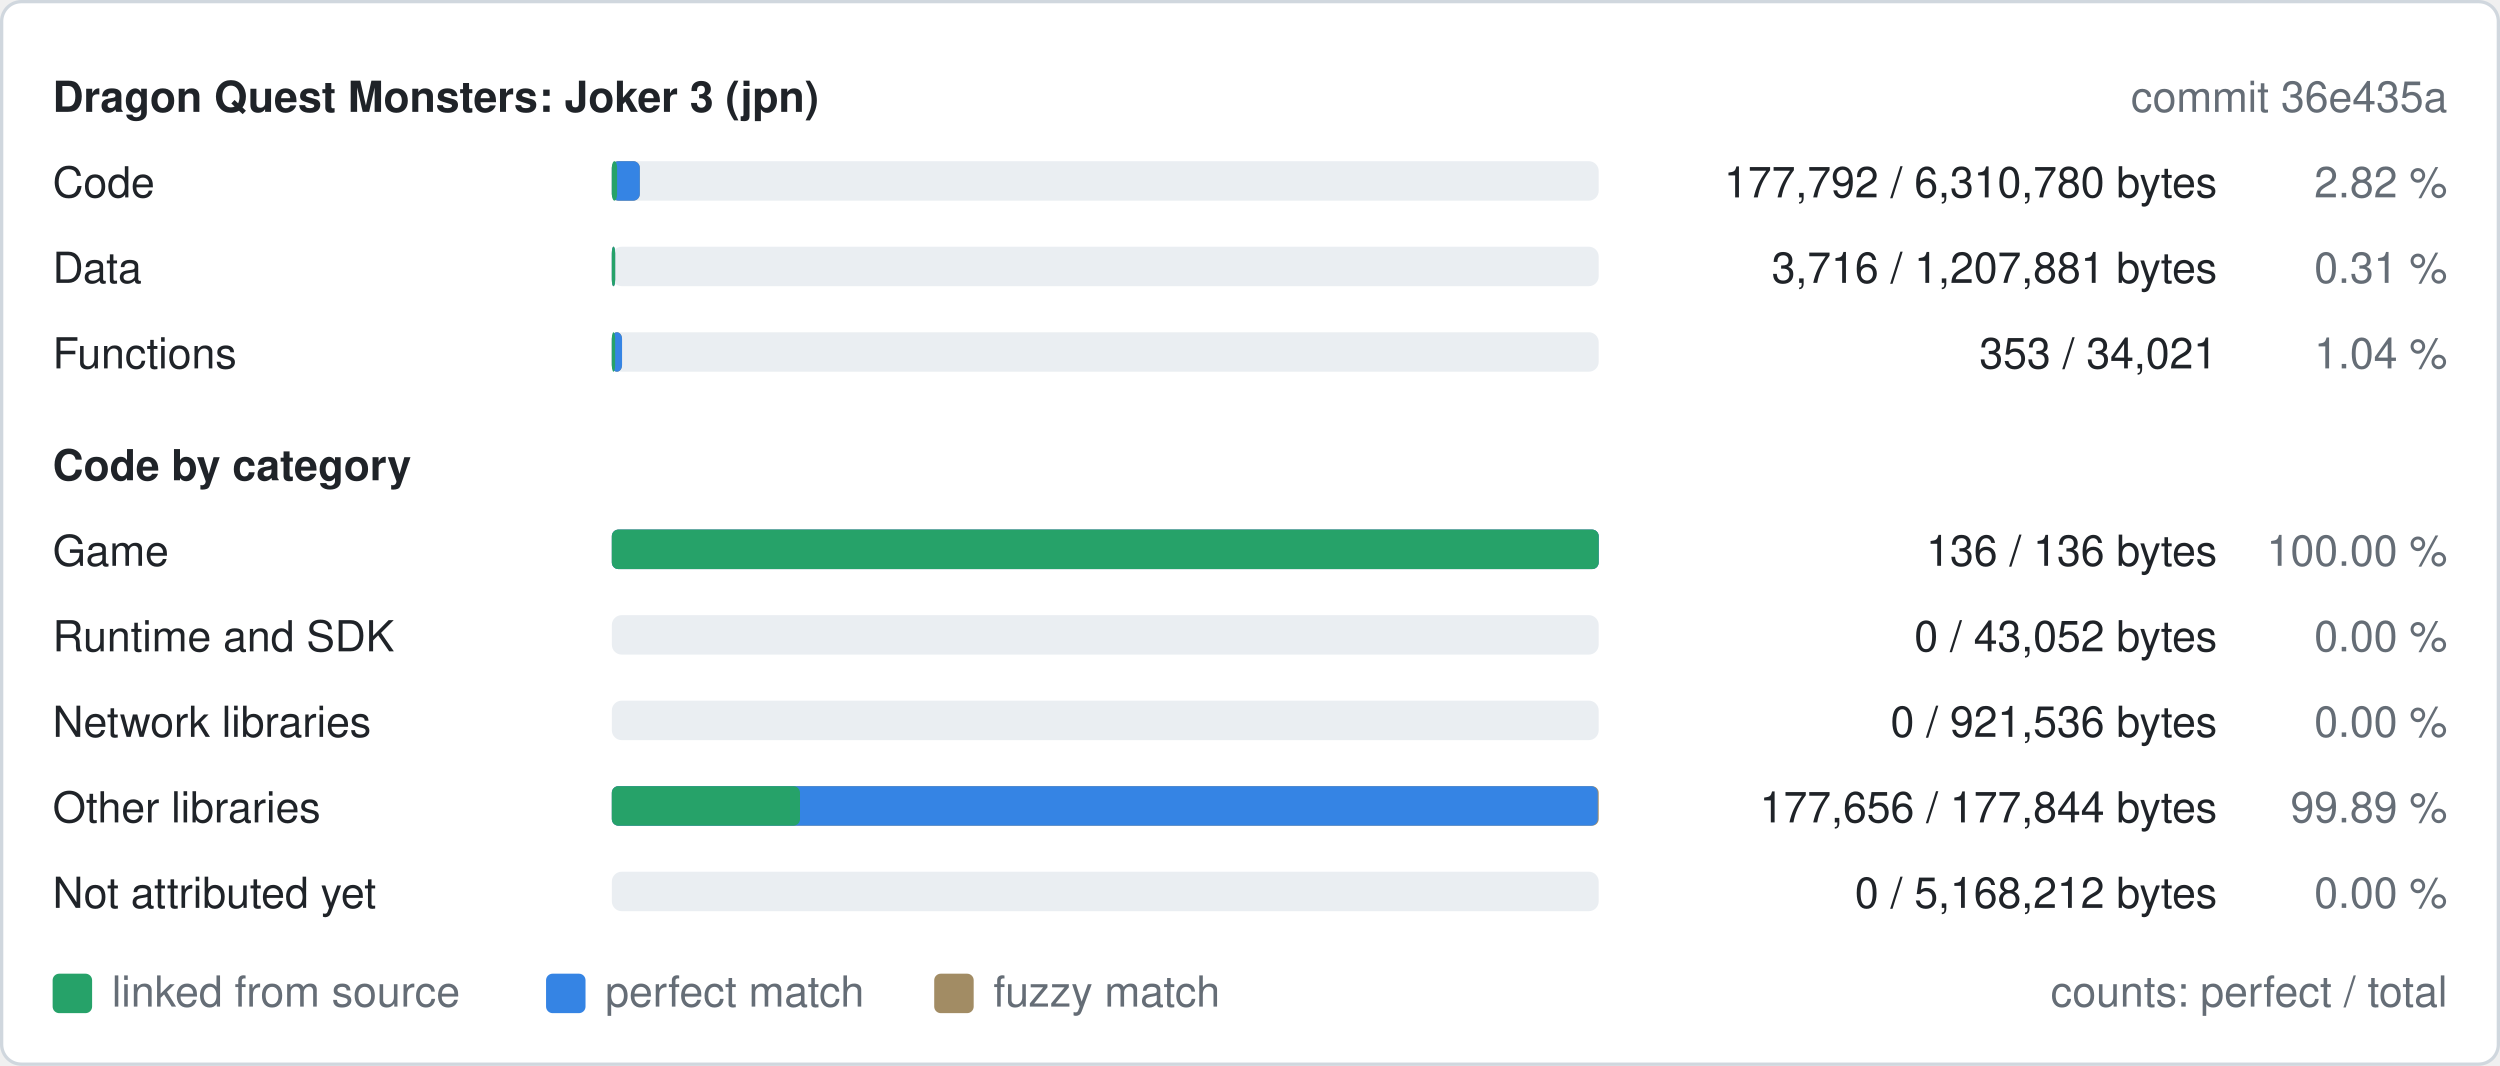
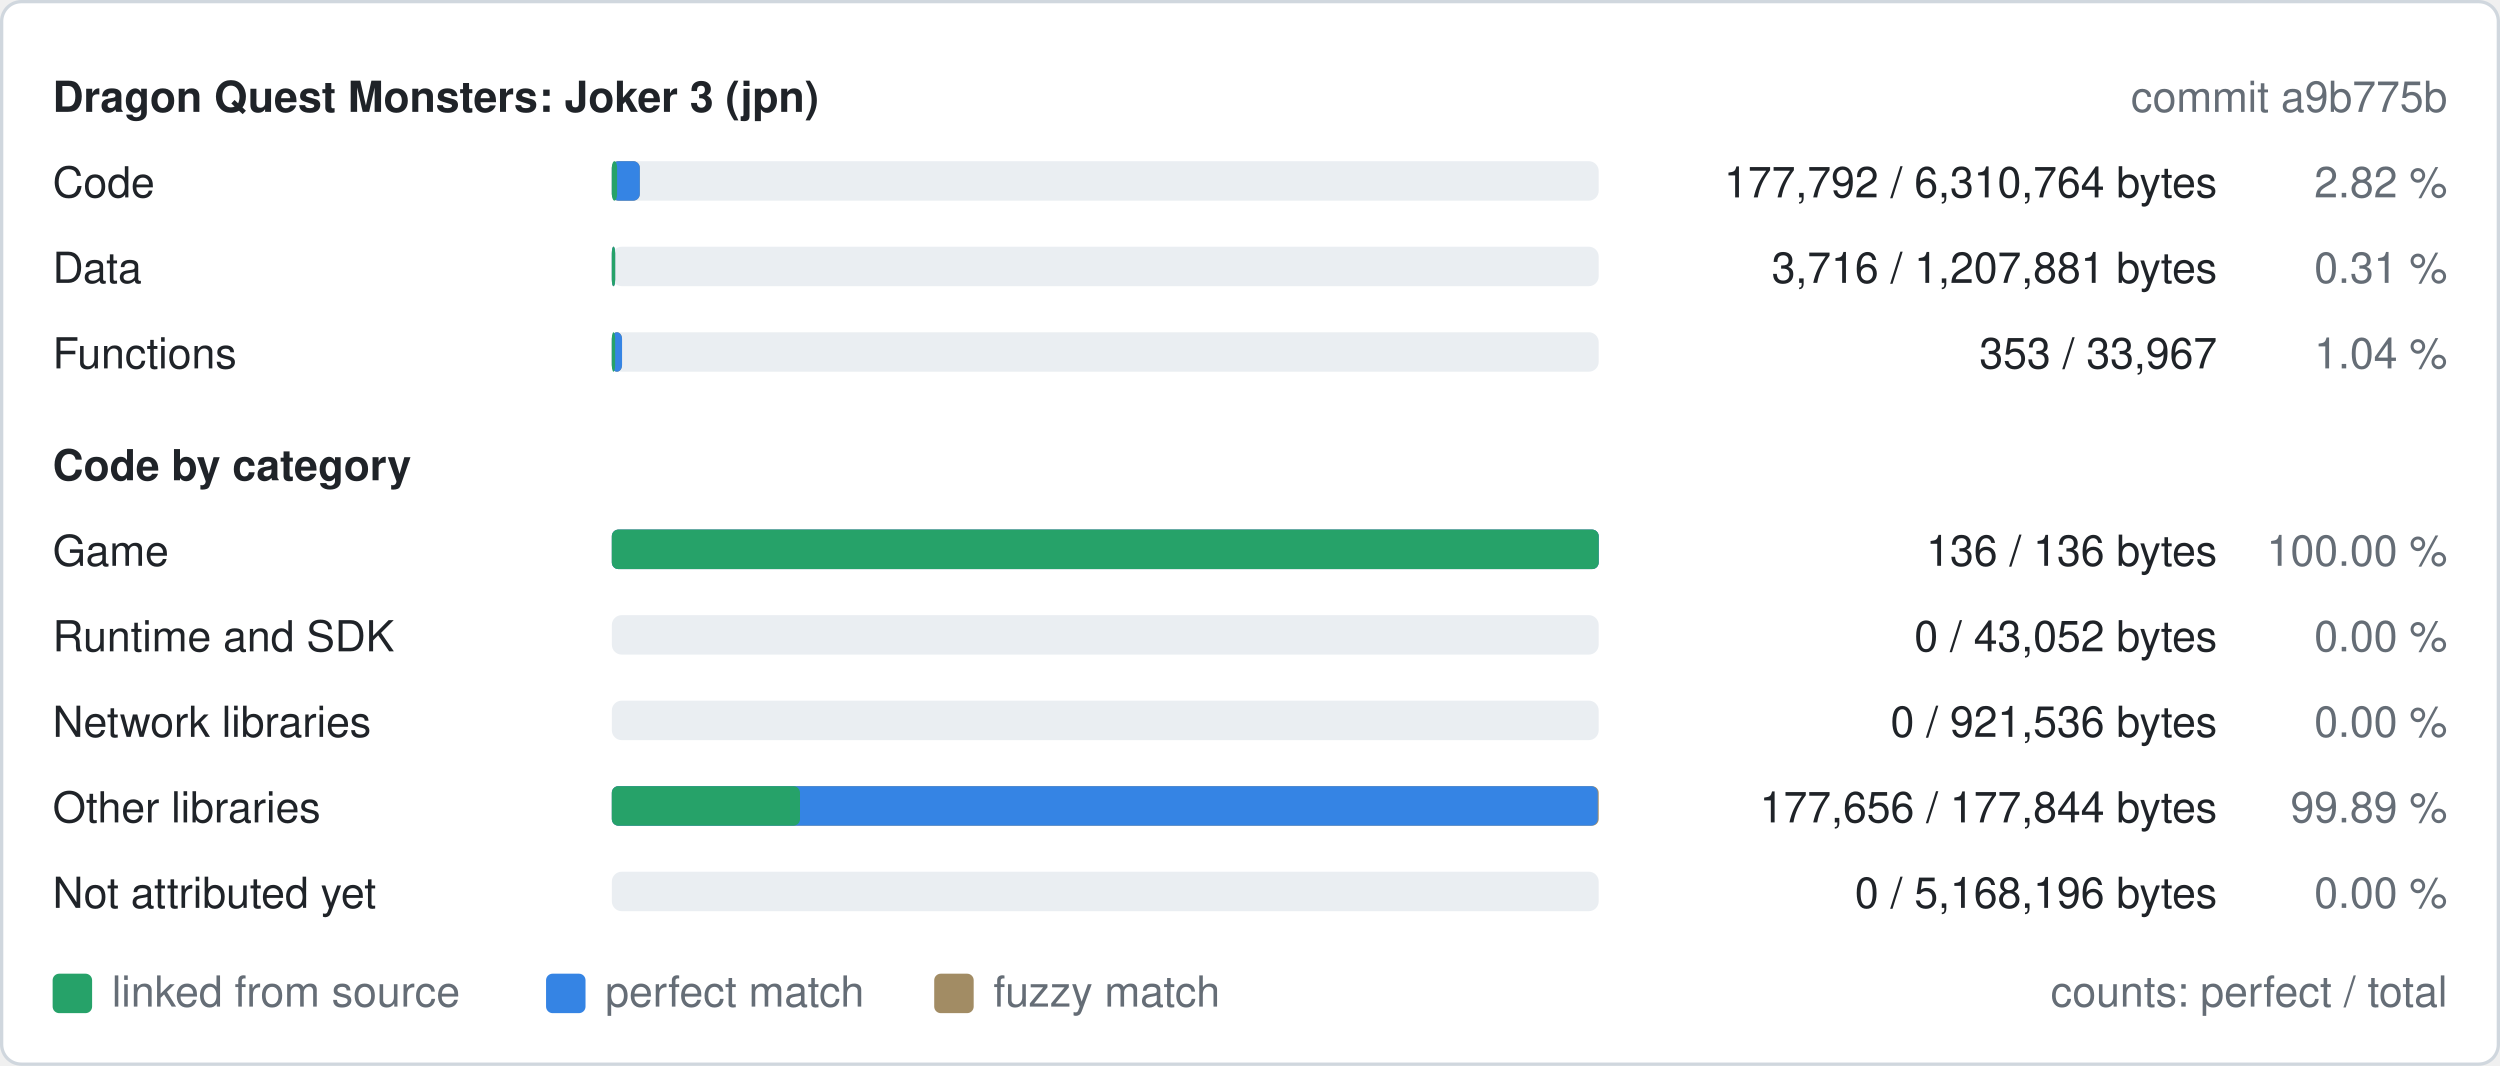
<svg xmlns="http://www.w3.org/2000/svg" width="760" height="324" viewBox="0 0 760 324" role="img" aria-label="Decompilation progress of jpn">
  <style>
text{font-family:-apple-system,BlinkMacSystemFont,"Segoe UI",Helvetica,Arial,sans-serif;font-size:13px}
.b{font-weight:600}
.bg{fill:#ffffff;stroke:#d0d7de}.t{fill:#1f2328}.m{fill:#656d76}.track{fill:#eaeef2}.fuzzy{fill:#a28c64}.perfect{fill:#3584e4}.linked{fill:#26a269}
@media (prefers-color-scheme: dark){.bg{fill:#0d1117;stroke:#30363d}.t{fill:#e6edf3}.m{fill:#8d96a0}.track{fill:#21262d}.fuzzy{fill:#a28c64}.perfect{fill:#3584e4}.linked{fill:#2ec27e}}
</style>
  <rect class="bg" x="0.5" y="0.5" width="759" height="323" rx="6" />
  <text class="t b" x="16" y="34">Dragon Quest Monsters: Joker 3 (jpn)</text>
-   <text class="m" x="744" y="34" text-anchor="end">commit 36e435a</text>
+   <text class="m" x="744" y="34" text-anchor="end">commit a9b775b</text>
  <text class="t" x="16" y="60">Code</text>
  <rect class="track" x="186" y="49" width="300" height="12" rx="3" />
  <rect class="fuzzy" x="186" y="49" width="8.5" height="12" rx="2" />
  <rect class="perfect" x="186" y="49" width="8.5" height="12" rx="2" />
  <rect class="linked" x="186" y="49" width="1.6" height="12" rx="2" />
-   <text class="t" x="674" y="60" text-anchor="end">177,792 / 6,310,780 bytes</text>
+   <text class="t" x="674" y="60" text-anchor="end">177,792 / 6,310,764 bytes</text>
  <text class="m" x="744" y="60" text-anchor="end">2.82 %</text>
  <text class="t" x="16" y="86">Data</text>
  <rect class="track" x="186" y="75" width="300" height="12" rx="3" />
  <rect class="fuzzy" x="186" y="75" width="1.0" height="12" rx="2" />
  <rect class="perfect" x="186" y="75" width="1.0" height="12" rx="2" />
  <rect class="linked" x="186" y="75" width="1.0" height="12" rx="2" />
  <text class="t" x="674" y="86" text-anchor="end">3,716 / 1,207,881 bytes</text>
  <text class="m" x="744" y="86" text-anchor="end">0.31 %</text>
  <text class="t" x="16" y="112">Functions</text>
  <rect class="track" x="186" y="101" width="300" height="12" rx="3" />
  <rect class="fuzzy" x="186" y="101" width="3.1" height="12" rx="2" />
  <rect class="perfect" x="186" y="101" width="3.1" height="12" rx="2" />
  <rect class="linked" x="186" y="101" width="1.0" height="12" rx="2" />
-   <text class="t" x="674" y="112" text-anchor="end">353 / 34,021</text>
+   <text class="t" x="674" y="112" text-anchor="end">353 / 33,967</text>
  <text class="m" x="744" y="112" text-anchor="end">1.04 %</text>
  <text class="t b" x="16" y="146">Code by category</text>
  <text class="t" x="16" y="172">Game</text>
  <rect class="track" x="186" y="161" width="300" height="12" rx="3" />
  <rect class="fuzzy" x="186" y="161" width="300.0" height="12" rx="2" />
  <rect class="perfect" x="186" y="161" width="300.0" height="12" rx="2" />
  <rect class="linked" x="186" y="161" width="300.0" height="12" rx="2" />
  <text class="t" x="674" y="172" text-anchor="end">136 / 136 bytes</text>
  <text class="m" x="744" y="172" text-anchor="end">100.00 %</text>
  <text class="t" x="16" y="198">Runtime and SDK</text>
  <rect class="track" x="186" y="187" width="300" height="12" rx="3" />
  <text class="t" x="674" y="198" text-anchor="end">0 / 43,052 bytes</text>
  <text class="m" x="744" y="198" text-anchor="end">0.00 %</text>
  <text class="t" x="16" y="224">Network libraries</text>
  <rect class="track" x="186" y="213" width="300" height="12" rx="3" />
  <text class="t" x="674" y="224" text-anchor="end">0 / 921,536 bytes</text>
  <text class="m" x="744" y="224" text-anchor="end">0.00 %</text>
  <text class="t" x="16" y="250">Other libraries</text>
  <rect class="track" x="186" y="239" width="300" height="12" rx="3" />
  <rect class="fuzzy" x="186" y="239" width="300.0" height="12" rx="2" />
  <rect class="perfect" x="186" y="239" width="299.7" height="12" rx="2" />
  <rect class="linked" x="186" y="239" width="57.2" height="12" rx="2" />
  <text class="t" x="674" y="250" text-anchor="end">177,656 / 177,844 bytes</text>
  <text class="m" x="744" y="250" text-anchor="end">99.89 %</text>
  <text class="t" x="16" y="276">Not attributed yet</text>
  <rect class="track" x="186" y="265" width="300" height="12" rx="3" />
-   <text class="t" x="674" y="276" text-anchor="end">0 / 5,168,212 bytes</text>
+   <text class="t" x="674" y="276" text-anchor="end">0 / 5,168,196 bytes</text>
  <text class="m" x="744" y="276" text-anchor="end">0.00 %</text>
  <rect class="linked" x="16" y="296" width="12" height="12" rx="2" />
  <text class="m" x="34" y="306">linked from source</text>
  <rect class="perfect" x="166" y="296" width="12" height="12" rx="2" />
  <text class="m" x="184" y="306">perfect match</text>
  <rect class="fuzzy" x="284" y="296" width="12" height="12" rx="2" />
  <text class="m" x="302" y="306">fuzzy match</text>
  <text class="m" x="744" y="306" text-anchor="end">counts: perfect / total</text>
</svg>
